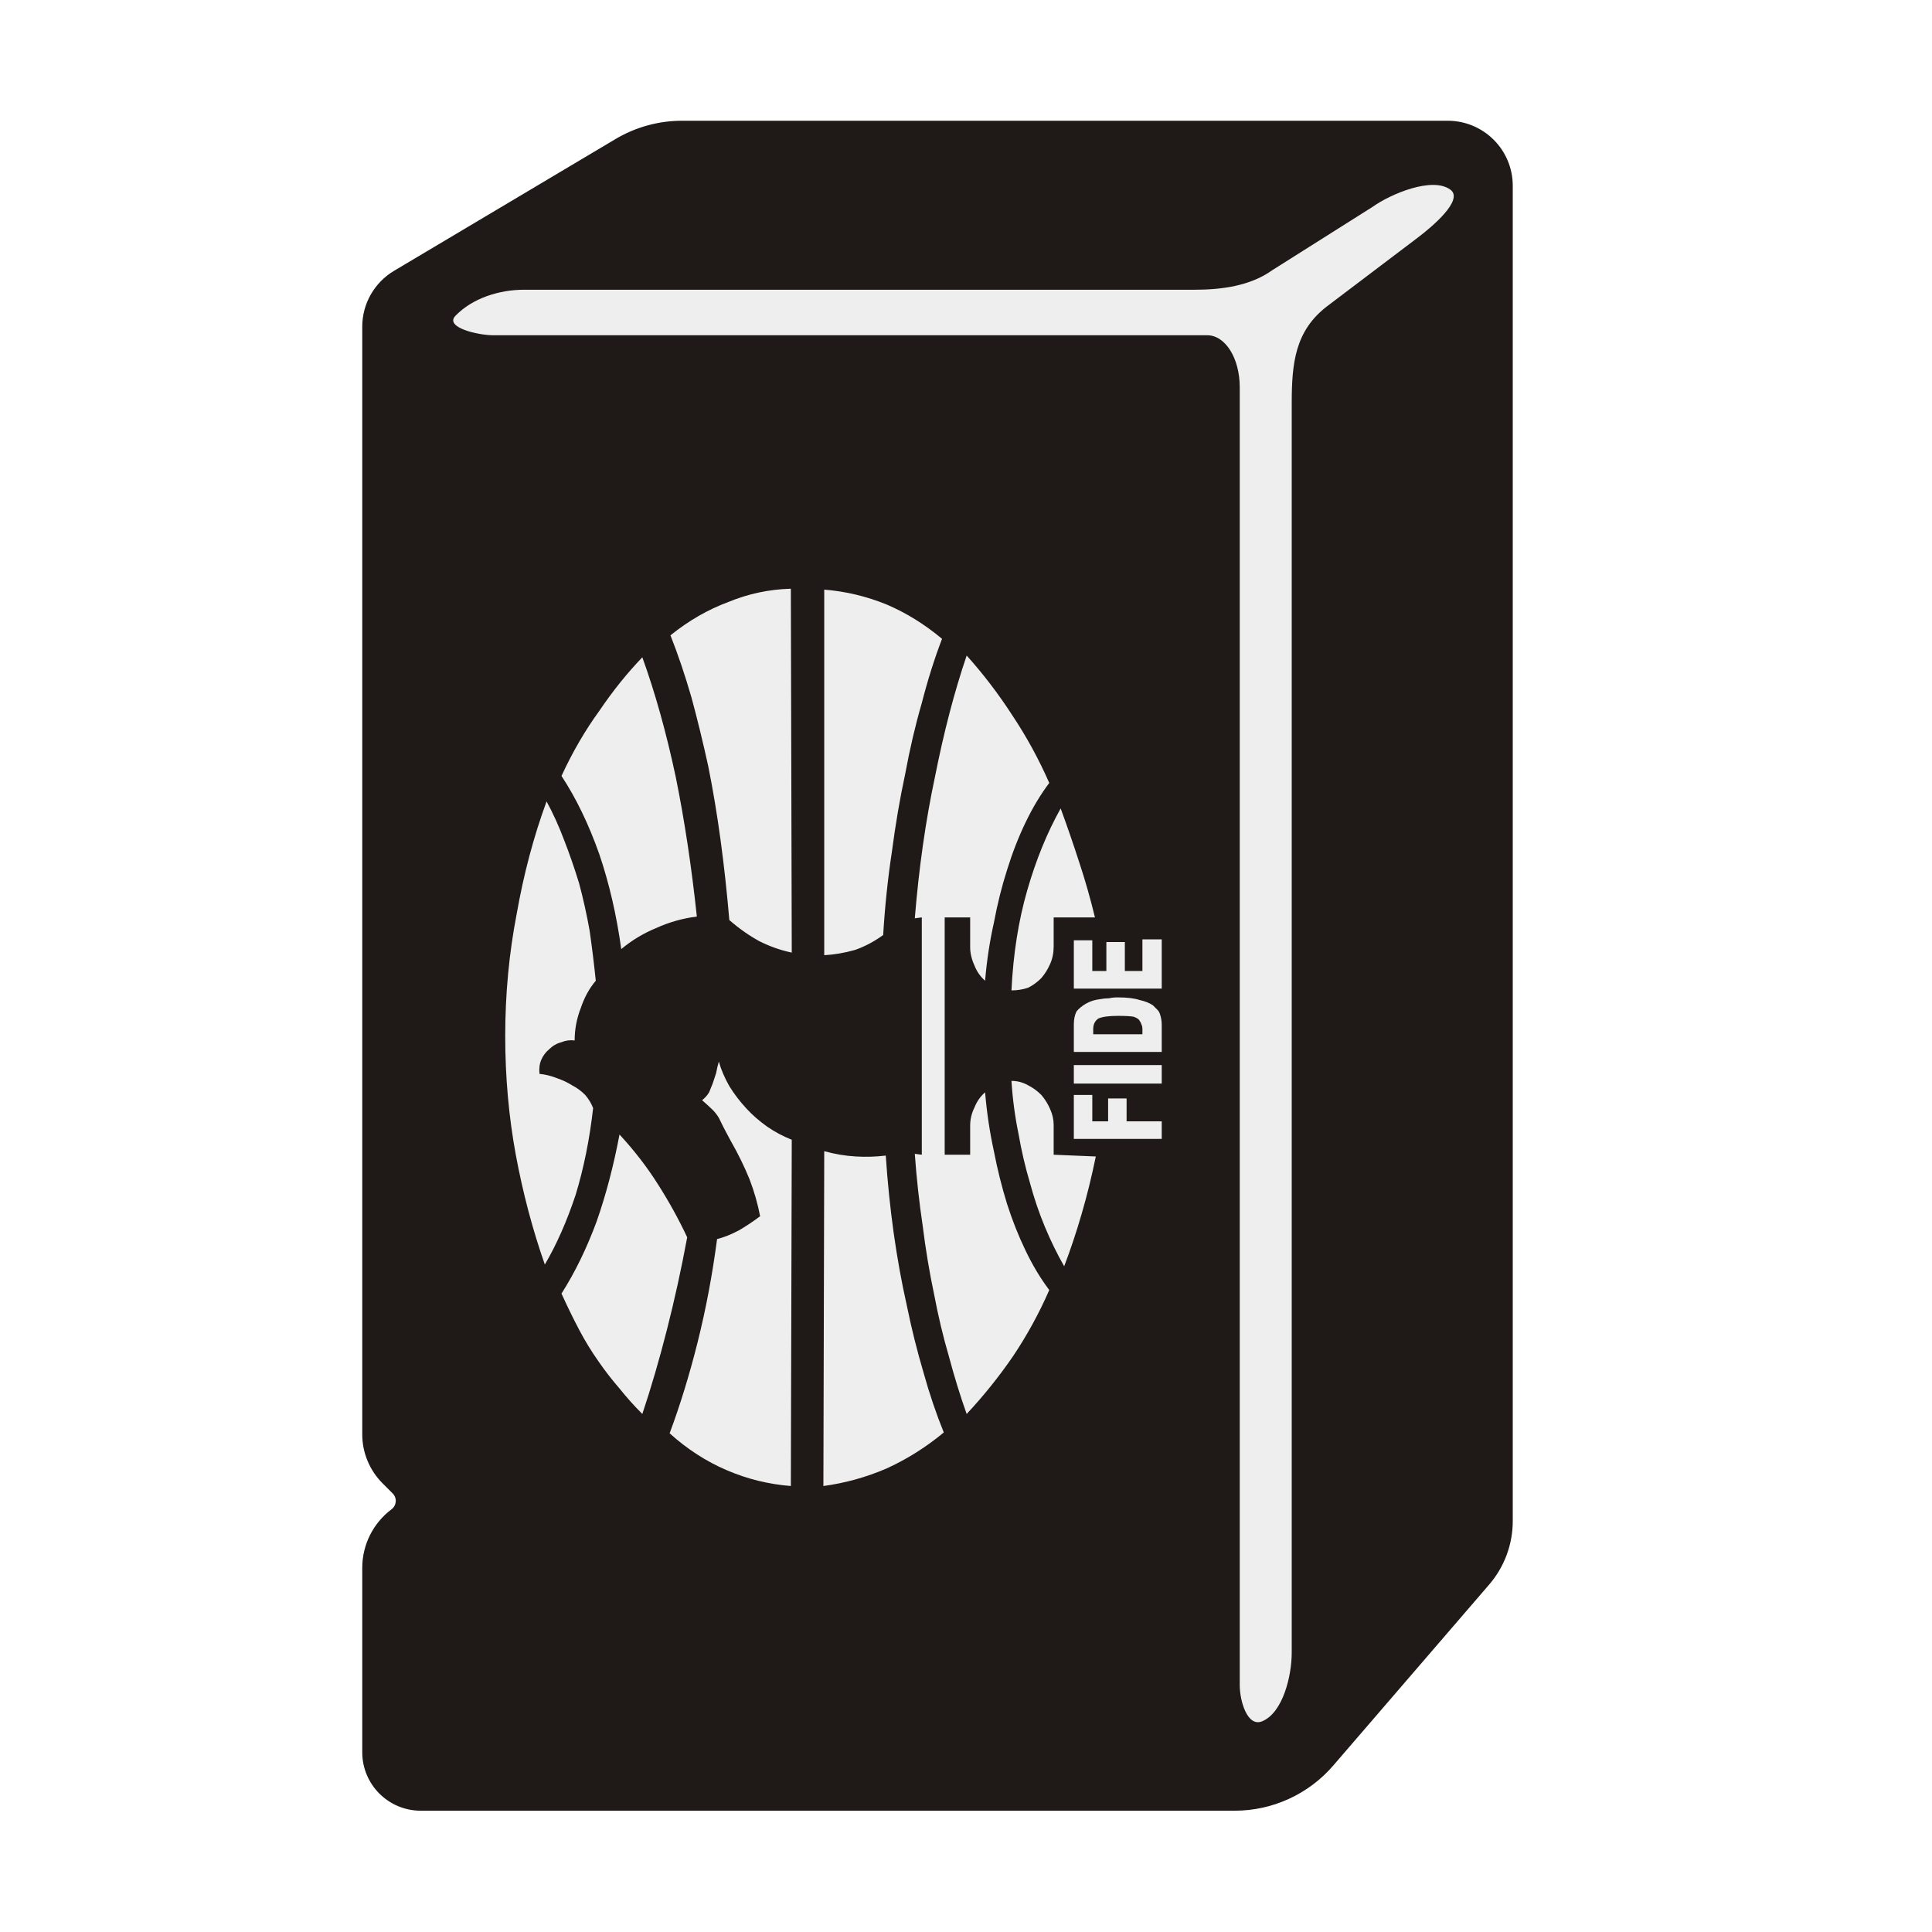
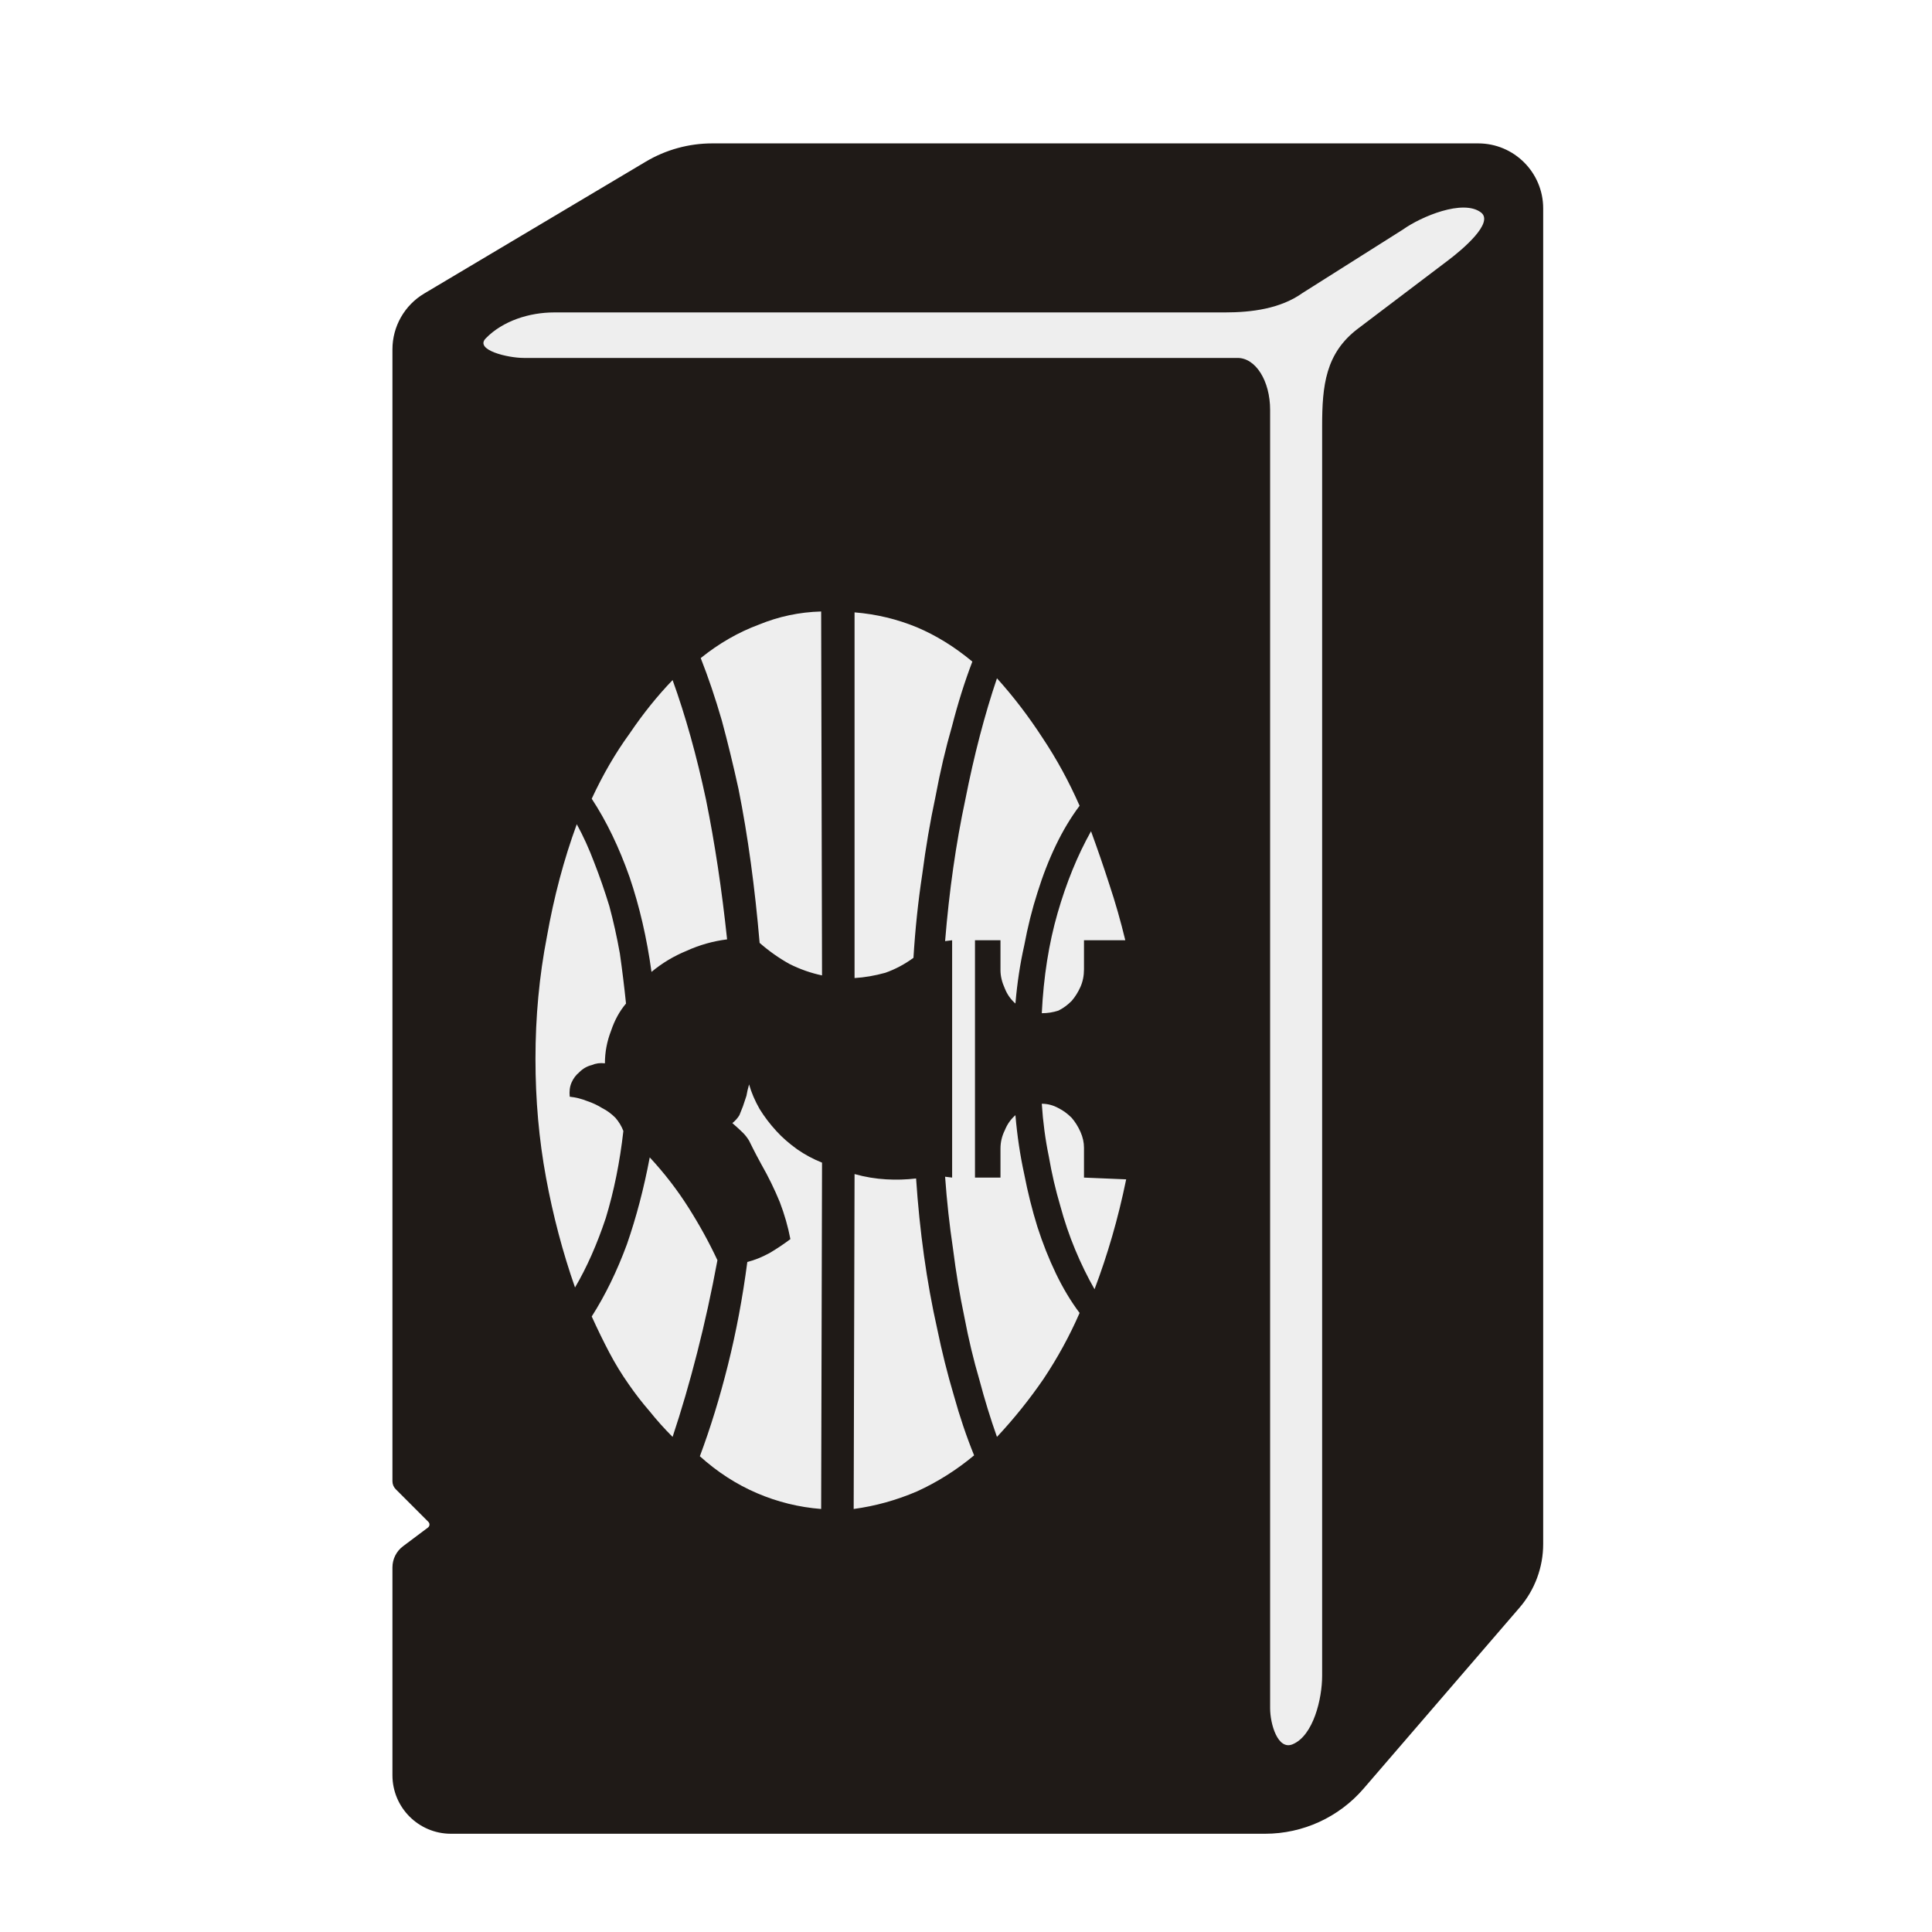
- <svg xmlns="http://www.w3.org/2000/svg" width="32" height="32" viewBox="0 0 32 32" fill="none">
-   <path d="M20.451 29.991H6.969C6.434 29.991 6 29.558 6 29.022V25.969C6 25.587 6.18 25.227 6.486 24.998V24.998C6.57 24.934 6.579 24.811 6.504 24.736L6.335 24.567C6.121 24.352 6 24.061 6 23.758V5.411C6 5.032 6.2 4.68 6.526 4.486L10.195 2.303C10.528 2.105 10.908 2 11.296 2H23.979C24.574 2 25.056 2.482 25.056 3.077V25.193C25.056 25.58 24.917 25.954 24.664 26.247L22.082 29.244C21.673 29.718 21.077 29.991 20.451 29.991Z" fill="#1F1A17" />
-   <path d="M19.996 5.553H8.174C7.908 5.553 7.359 5.421 7.544 5.23C7.828 4.937 8.271 4.799 8.678 4.799H19.783C20.231 4.799 20.707 4.737 21.072 4.476L22.733 3.427C23.035 3.211 23.729 2.92 24.025 3.143C24.249 3.313 23.713 3.761 23.489 3.931L21.987 5.068C21.451 5.475 21.395 6.01 21.395 6.683V27.376C21.395 27.751 21.252 28.367 20.905 28.51C20.661 28.611 20.534 28.175 20.534 27.912V6.414C20.534 5.93 20.293 5.553 19.996 5.553Z" fill="#EEEEEE" />
-   <path d="M11.906 17.583C11.944 17.719 12.003 17.854 12.08 17.99C12.158 18.116 12.25 18.238 12.357 18.354C12.454 18.461 12.57 18.563 12.706 18.66C12.832 18.747 12.968 18.82 13.114 18.878L13.099 24.613C12.73 24.584 12.376 24.497 12.037 24.351C11.697 24.206 11.382 24.002 11.091 23.74C11.265 23.274 11.42 22.77 11.556 22.226C11.692 21.683 11.799 21.115 11.877 20.523C11.993 20.494 12.114 20.445 12.24 20.378C12.357 20.31 12.473 20.232 12.59 20.145C12.551 19.941 12.493 19.737 12.415 19.533C12.328 19.32 12.226 19.111 12.109 18.907C12.051 18.801 12.008 18.718 11.978 18.66C11.949 18.602 11.925 18.553 11.906 18.514C11.877 18.466 11.843 18.422 11.804 18.383C11.765 18.345 11.707 18.291 11.629 18.223C11.678 18.184 11.716 18.141 11.745 18.092C11.765 18.044 11.784 17.995 11.804 17.947C11.823 17.888 11.843 17.83 11.862 17.772C11.872 17.714 11.886 17.651 11.906 17.583ZM11.382 20.494C11.285 21.018 11.173 21.527 11.047 22.022C10.921 22.517 10.785 22.983 10.639 23.42C10.503 23.284 10.377 23.143 10.261 22.998C10.135 22.852 10.018 22.702 9.911 22.546C9.795 22.381 9.688 22.207 9.591 22.022C9.494 21.838 9.397 21.639 9.3 21.426C9.523 21.076 9.717 20.678 9.882 20.232C10.038 19.786 10.164 19.305 10.261 18.791C10.503 19.053 10.717 19.329 10.901 19.621C11.086 19.912 11.246 20.203 11.382 20.494ZM17.452 15.676C17.452 15.783 17.432 15.88 17.393 15.967C17.355 16.054 17.306 16.132 17.248 16.2C17.18 16.268 17.107 16.321 17.029 16.36C16.942 16.389 16.85 16.404 16.753 16.404C16.782 15.802 16.869 15.249 17.015 14.744C17.16 14.24 17.345 13.788 17.568 13.39C17.675 13.682 17.777 13.978 17.874 14.278C17.971 14.57 18.058 14.875 18.136 15.195H17.452V15.676ZM16.753 17.903C16.85 17.903 16.942 17.927 17.029 17.976C17.107 18.015 17.18 18.068 17.248 18.136C17.306 18.204 17.355 18.281 17.393 18.369C17.432 18.456 17.452 18.543 17.452 18.631V19.126L18.15 19.155C18.082 19.485 18.005 19.8 17.917 20.101C17.83 20.402 17.733 20.693 17.626 20.974C17.51 20.77 17.403 20.552 17.306 20.319C17.209 20.086 17.127 19.844 17.059 19.591C16.981 19.329 16.918 19.058 16.869 18.776C16.811 18.495 16.772 18.204 16.753 17.903ZM16.316 16.244C16.239 16.176 16.18 16.093 16.142 15.996C16.093 15.889 16.069 15.787 16.069 15.69V15.195H15.647V19.126H16.069V18.645C16.069 18.539 16.093 18.437 16.142 18.34C16.18 18.243 16.239 18.16 16.316 18.092C16.345 18.432 16.394 18.757 16.462 19.067C16.52 19.368 16.593 19.659 16.68 19.941C16.767 20.212 16.869 20.47 16.986 20.712C17.102 20.955 17.233 21.173 17.379 21.367C17.214 21.746 17.015 22.11 16.782 22.459C16.549 22.799 16.292 23.119 16.011 23.42C15.904 23.119 15.807 22.804 15.719 22.474C15.622 22.144 15.54 21.799 15.472 21.44C15.394 21.071 15.331 20.693 15.283 20.305C15.225 19.917 15.181 19.519 15.152 19.111L15.268 19.126V15.195L15.152 15.21C15.22 14.376 15.331 13.594 15.486 12.867C15.632 12.129 15.807 11.459 16.011 10.858C16.282 11.159 16.535 11.489 16.767 11.848C17 12.197 17.204 12.57 17.379 12.968C17.233 13.162 17.102 13.381 16.986 13.623C16.869 13.866 16.767 14.128 16.68 14.409C16.593 14.681 16.52 14.972 16.462 15.283C16.394 15.584 16.345 15.904 16.316 16.244ZM11.542 15.181C11.309 15.21 11.086 15.273 10.872 15.37C10.659 15.457 10.465 15.574 10.29 15.72C10.212 15.157 10.091 14.633 9.926 14.147C9.751 13.652 9.543 13.221 9.3 12.852C9.484 12.454 9.693 12.095 9.926 11.775C10.149 11.445 10.387 11.149 10.639 10.887C10.853 11.479 11.037 12.139 11.192 12.867C11.338 13.585 11.454 14.356 11.542 15.181ZM8.936 17.787C9.033 17.796 9.13 17.82 9.227 17.859C9.315 17.888 9.397 17.927 9.475 17.976C9.552 18.015 9.625 18.068 9.693 18.136C9.751 18.204 9.795 18.277 9.824 18.354C9.766 18.869 9.669 19.349 9.533 19.795C9.387 20.232 9.218 20.615 9.024 20.945C8.82 20.363 8.66 19.756 8.543 19.126C8.427 18.495 8.368 17.84 8.368 17.161C8.368 16.462 8.432 15.787 8.558 15.137C8.674 14.477 8.839 13.856 9.053 13.274C9.159 13.468 9.256 13.682 9.344 13.915C9.431 14.138 9.514 14.376 9.591 14.628C9.659 14.88 9.717 15.142 9.766 15.414C9.805 15.685 9.839 15.962 9.868 16.244C9.761 16.37 9.679 16.52 9.62 16.695C9.552 16.869 9.518 17.049 9.518 17.233C9.441 17.224 9.368 17.233 9.3 17.262C9.222 17.282 9.155 17.321 9.096 17.379C9.038 17.427 8.994 17.486 8.965 17.554C8.936 17.622 8.926 17.699 8.936 17.787ZM13.114 15.778C12.929 15.739 12.75 15.676 12.575 15.588C12.401 15.492 12.236 15.375 12.08 15.239C12.041 14.783 11.993 14.341 11.935 13.915C11.877 13.488 11.809 13.08 11.731 12.692C11.644 12.294 11.551 11.915 11.454 11.556C11.348 11.188 11.231 10.843 11.105 10.523C11.406 10.28 11.726 10.096 12.066 9.97C12.396 9.834 12.74 9.761 13.099 9.751L13.114 15.778ZM13.652 15.821V9.766C14.011 9.795 14.356 9.878 14.686 10.013C15.006 10.149 15.312 10.338 15.603 10.581C15.477 10.911 15.365 11.265 15.268 11.644C15.161 12.012 15.069 12.405 14.992 12.823C14.904 13.23 14.832 13.657 14.773 14.104C14.705 14.55 14.657 15.011 14.628 15.487C14.482 15.593 14.327 15.676 14.162 15.734C13.987 15.783 13.817 15.812 13.652 15.821ZM14.671 19.14C14.7 19.577 14.744 20.004 14.802 20.421C14.861 20.838 14.933 21.241 15.021 21.629C15.098 22.008 15.191 22.377 15.297 22.736C15.394 23.085 15.506 23.415 15.632 23.726C15.341 23.968 15.025 24.167 14.686 24.322C14.346 24.468 13.997 24.565 13.638 24.613L13.652 19.067C13.827 19.116 14.002 19.145 14.176 19.155C14.341 19.165 14.506 19.16 14.671 19.14ZM17.786 18.864V18.136H18.092V18.573H18.354V18.194H18.66V18.573H19.242V18.864H17.786ZM17.786 17.947V17.641H19.242V17.947H17.786ZM17.786 17.423V16.971C17.786 16.884 17.801 16.811 17.83 16.753C17.869 16.704 17.922 16.661 17.99 16.622C18.058 16.583 18.136 16.559 18.223 16.549C18.272 16.54 18.32 16.535 18.369 16.535C18.407 16.525 18.456 16.52 18.514 16.52C18.669 16.52 18.791 16.535 18.878 16.564C18.965 16.583 19.038 16.612 19.096 16.651C19.126 16.68 19.15 16.704 19.169 16.724C19.189 16.743 19.203 16.768 19.213 16.797C19.232 16.855 19.242 16.913 19.242 16.971V17.423H17.786ZM18.107 17.131H18.922V17.044C18.922 17.015 18.917 16.991 18.907 16.971C18.898 16.942 18.888 16.923 18.878 16.913C18.868 16.884 18.834 16.86 18.776 16.84C18.728 16.831 18.64 16.826 18.514 16.826C18.369 16.826 18.262 16.84 18.194 16.869C18.136 16.908 18.107 16.966 18.107 17.044L18.107 17.131ZM17.786 16.375V15.574H18.092V16.083H18.325V15.603H18.631V16.083H18.922V15.559H19.242V16.375H17.786Z" fill="#EEEEEE" />
+ <svg xmlns="http://www.w3.org/2000/svg" width="512" height="512" viewBox="0 0 512 512" fill="none">
+   <path d="M335.262 485.964H119.506C110.942 485.964 104 479.021 104 470.457V415.377C104 413.174 105.037 411.099 106.8 409.777L113.415 404.816C113.902 404.451 113.953 403.739 113.522 403.309L104.879 394.665C104.316 394.103 104 393.34 104 392.544V92.593C104 86.518 107.198 80.893 112.418 77.787L171.13 42.847C176.461 39.675 182.549 38 188.753 38H391.731C401.246 38 408.96 45.714 408.96 55.229V409.17C408.96 415.363 406.736 421.35 402.694 426.041L361.366 473.999C354.82 481.596 345.29 485.964 335.262 485.964Z" fill="#1F1A17" />
+   <path d="M327.982 94.857H138.797C134.539 94.857 125.749 92.746 128.711 89.688C133.251 85.001 140.341 82.796 146.866 82.796H324.574C331.755 82.796 339.367 81.801 345.211 77.628L371.787 60.833C376.618 57.383 387.726 52.716 392.463 56.294C396.057 59.008 387.477 66.18 383.89 68.902L359.856 87.104C351.269 93.619 350.38 102.169 350.38 112.948V444.106C350.38 450.113 348.09 459.971 342.537 462.261C338.632 463.873 336.596 456.904 336.596 452.68V108.64C336.596 100.887 332.739 94.857 327.982 94.857Z" fill="#EEEEEE" />
+   <path d="M198.512 287.381C199.133 289.555 200.065 291.729 201.308 293.903C202.55 295.922 204.025 297.864 205.734 299.727C207.287 301.436 209.15 303.066 211.325 304.619C213.344 306.017 215.518 307.182 217.847 308.114L217.614 399.897C211.713 399.432 206.044 398.034 200.609 395.704C195.173 393.375 190.126 390.113 185.467 385.92C188.262 378.466 190.747 370.39 192.921 361.693C195.095 352.996 196.804 343.911 198.046 334.437C199.91 333.971 201.851 333.195 203.87 332.108C205.734 331.021 207.597 329.778 209.461 328.381C208.84 325.119 207.908 321.858 206.666 318.596C205.268 315.18 203.637 311.841 201.773 308.579C200.842 306.871 200.143 305.551 199.677 304.619C199.211 303.687 198.823 302.911 198.512 302.29C198.046 301.513 197.503 300.814 196.881 300.193C196.26 299.572 195.328 298.718 194.086 297.631C194.863 297.009 195.484 296.311 195.95 295.534C196.26 294.757 196.571 293.981 196.881 293.204C197.192 292.273 197.503 291.341 197.813 290.409C197.969 289.477 198.202 288.468 198.512 287.381ZM190.126 333.971C188.573 342.358 186.787 350.511 184.768 358.432C182.749 366.352 180.575 373.807 178.245 380.795C176.071 378.621 174.052 376.369 172.188 374.04C170.169 371.71 168.306 369.303 166.597 366.818C164.734 364.178 163.025 361.382 161.472 358.432C159.919 355.481 158.366 352.297 156.813 348.881C160.385 343.29 163.491 336.922 166.132 329.778C168.616 322.634 170.635 314.947 172.188 306.716C176.071 310.909 179.488 315.335 182.438 319.994C185.389 324.653 187.952 329.312 190.126 333.971ZM287.268 256.864C287.268 258.572 286.957 260.125 286.336 261.523C285.715 262.92 284.938 264.163 284.006 265.25C282.919 266.337 281.754 267.191 280.512 267.812C279.114 268.278 277.639 268.511 276.086 268.511C276.552 258.883 277.949 250.03 280.279 241.955C282.609 233.879 285.559 226.657 289.131 220.29C290.84 224.949 292.47 229.686 294.023 234.5C295.576 239.159 296.974 244.051 298.216 249.176H287.268V256.864ZM276.086 292.506C277.639 292.506 279.114 292.894 280.512 293.67C281.754 294.292 282.919 295.146 284.006 296.233C284.938 297.32 285.715 298.562 286.336 299.96C286.957 301.358 287.268 302.756 287.268 304.153V312.074L298.449 312.54C297.362 317.82 296.12 322.867 294.722 327.682C293.324 332.496 291.771 337.155 290.063 341.659C288.199 338.398 286.491 334.903 284.938 331.176C283.385 327.449 282.065 323.566 280.978 319.528C279.735 315.335 278.726 310.987 277.949 306.483C277.018 301.979 276.396 297.32 276.086 292.506ZM269.097 265.949C267.855 264.862 266.923 263.542 266.302 261.989C265.525 260.28 265.137 258.65 265.137 257.097V249.176H258.381V312.074H265.137V304.386C265.137 302.678 265.525 301.047 266.302 299.494C266.923 297.941 267.855 296.621 269.097 295.534C269.563 300.97 270.34 306.172 271.427 311.142C272.359 315.956 273.523 320.615 274.921 325.119C276.319 329.468 277.949 333.583 279.813 337.466C281.677 341.348 283.773 344.843 286.103 347.949C283.463 354.005 280.279 359.829 276.552 365.42C272.824 370.856 268.709 375.981 264.205 380.795C262.497 375.981 260.944 370.934 259.546 365.653C257.993 360.373 256.673 354.86 255.586 349.113C254.343 343.212 253.334 337.155 252.557 330.943C251.626 324.731 250.927 318.364 250.461 311.841L252.325 312.074V249.176L250.461 249.409C251.548 236.053 253.334 223.551 255.819 211.904C258.148 200.101 260.944 189.385 264.205 179.756C268.554 184.57 272.591 189.851 276.319 195.597C280.046 201.188 283.307 207.167 286.103 213.534C283.773 216.64 281.677 220.135 279.813 224.017C277.949 227.9 276.319 232.093 274.921 236.597C273.523 240.945 272.359 245.604 271.427 250.574C270.34 255.388 269.563 260.513 269.097 265.949ZM192.688 248.943C188.961 249.409 185.389 250.419 181.972 251.972C178.556 253.369 175.45 255.233 172.654 257.562C171.412 248.555 169.47 240.169 166.83 232.403C164.035 224.483 160.696 217.572 156.813 211.671C159.764 205.303 163.103 199.557 166.83 194.432C170.402 189.152 174.207 184.415 178.245 180.222C181.662 189.695 184.613 200.256 187.097 211.904C189.427 223.396 191.291 235.742 192.688 248.943ZM150.989 290.642C152.543 290.797 154.096 291.186 155.649 291.807C157.046 292.273 158.366 292.894 159.609 293.67C160.851 294.292 162.016 295.146 163.103 296.233C164.035 297.32 164.734 298.485 165.2 299.727C164.268 307.958 162.715 315.646 160.541 322.79C158.211 329.778 155.493 335.913 152.387 341.193C149.126 331.875 146.563 322.168 144.7 312.074C142.836 301.979 141.904 291.496 141.904 280.625C141.904 269.443 142.914 258.65 144.933 248.244C146.796 237.684 149.436 227.744 152.853 218.426C154.561 221.532 156.114 224.949 157.512 228.676C158.91 232.248 160.23 236.053 161.472 240.091C162.56 244.129 163.491 248.322 164.268 252.67C164.889 257.019 165.433 261.445 165.899 265.949C164.19 267.968 162.87 270.375 161.938 273.17C160.851 275.966 160.308 278.839 160.308 281.79C159.065 281.634 157.9 281.79 156.813 282.256C155.571 282.566 154.484 283.187 153.552 284.119C152.62 284.896 151.921 285.828 151.455 286.915C150.989 288.002 150.834 289.244 150.989 290.642ZM217.847 258.494C214.897 257.873 212.023 256.864 209.228 255.466C206.433 253.913 203.792 252.049 201.308 249.875C200.686 242.576 199.91 235.51 198.978 228.676C198.046 221.843 196.959 215.32 195.717 209.108C194.319 202.741 192.844 196.684 191.291 190.938C189.582 185.036 187.719 179.523 185.7 174.398C190.514 170.515 195.639 167.565 201.075 165.546C206.355 163.371 211.868 162.207 217.614 162.051L217.847 258.494ZM226.467 259.193V162.284C232.213 162.75 237.726 164.07 243.006 166.244C248.131 168.419 253.023 171.447 257.682 175.33C255.664 180.61 253.878 186.279 252.325 192.335C250.616 198.237 249.141 204.527 247.898 211.205C246.501 217.727 245.336 224.561 244.404 231.705C243.317 238.849 242.54 246.225 242.075 253.835C239.745 255.544 237.26 256.864 234.62 257.795C231.825 258.572 229.107 259.038 226.467 259.193ZM242.773 312.307C243.239 319.295 243.938 326.129 244.87 332.807C245.802 339.485 246.967 345.93 248.364 352.142C249.607 358.199 251.082 364.1 252.79 369.846C254.343 375.437 256.129 380.718 258.148 385.687C253.489 389.57 248.442 392.754 243.006 395.238C237.571 397.568 231.98 399.121 226.234 399.897L226.467 311.142C229.262 311.918 232.058 312.384 234.853 312.54C237.493 312.695 240.133 312.617 242.773 312.307Z" fill="#EEEEEE" />
</svg>
